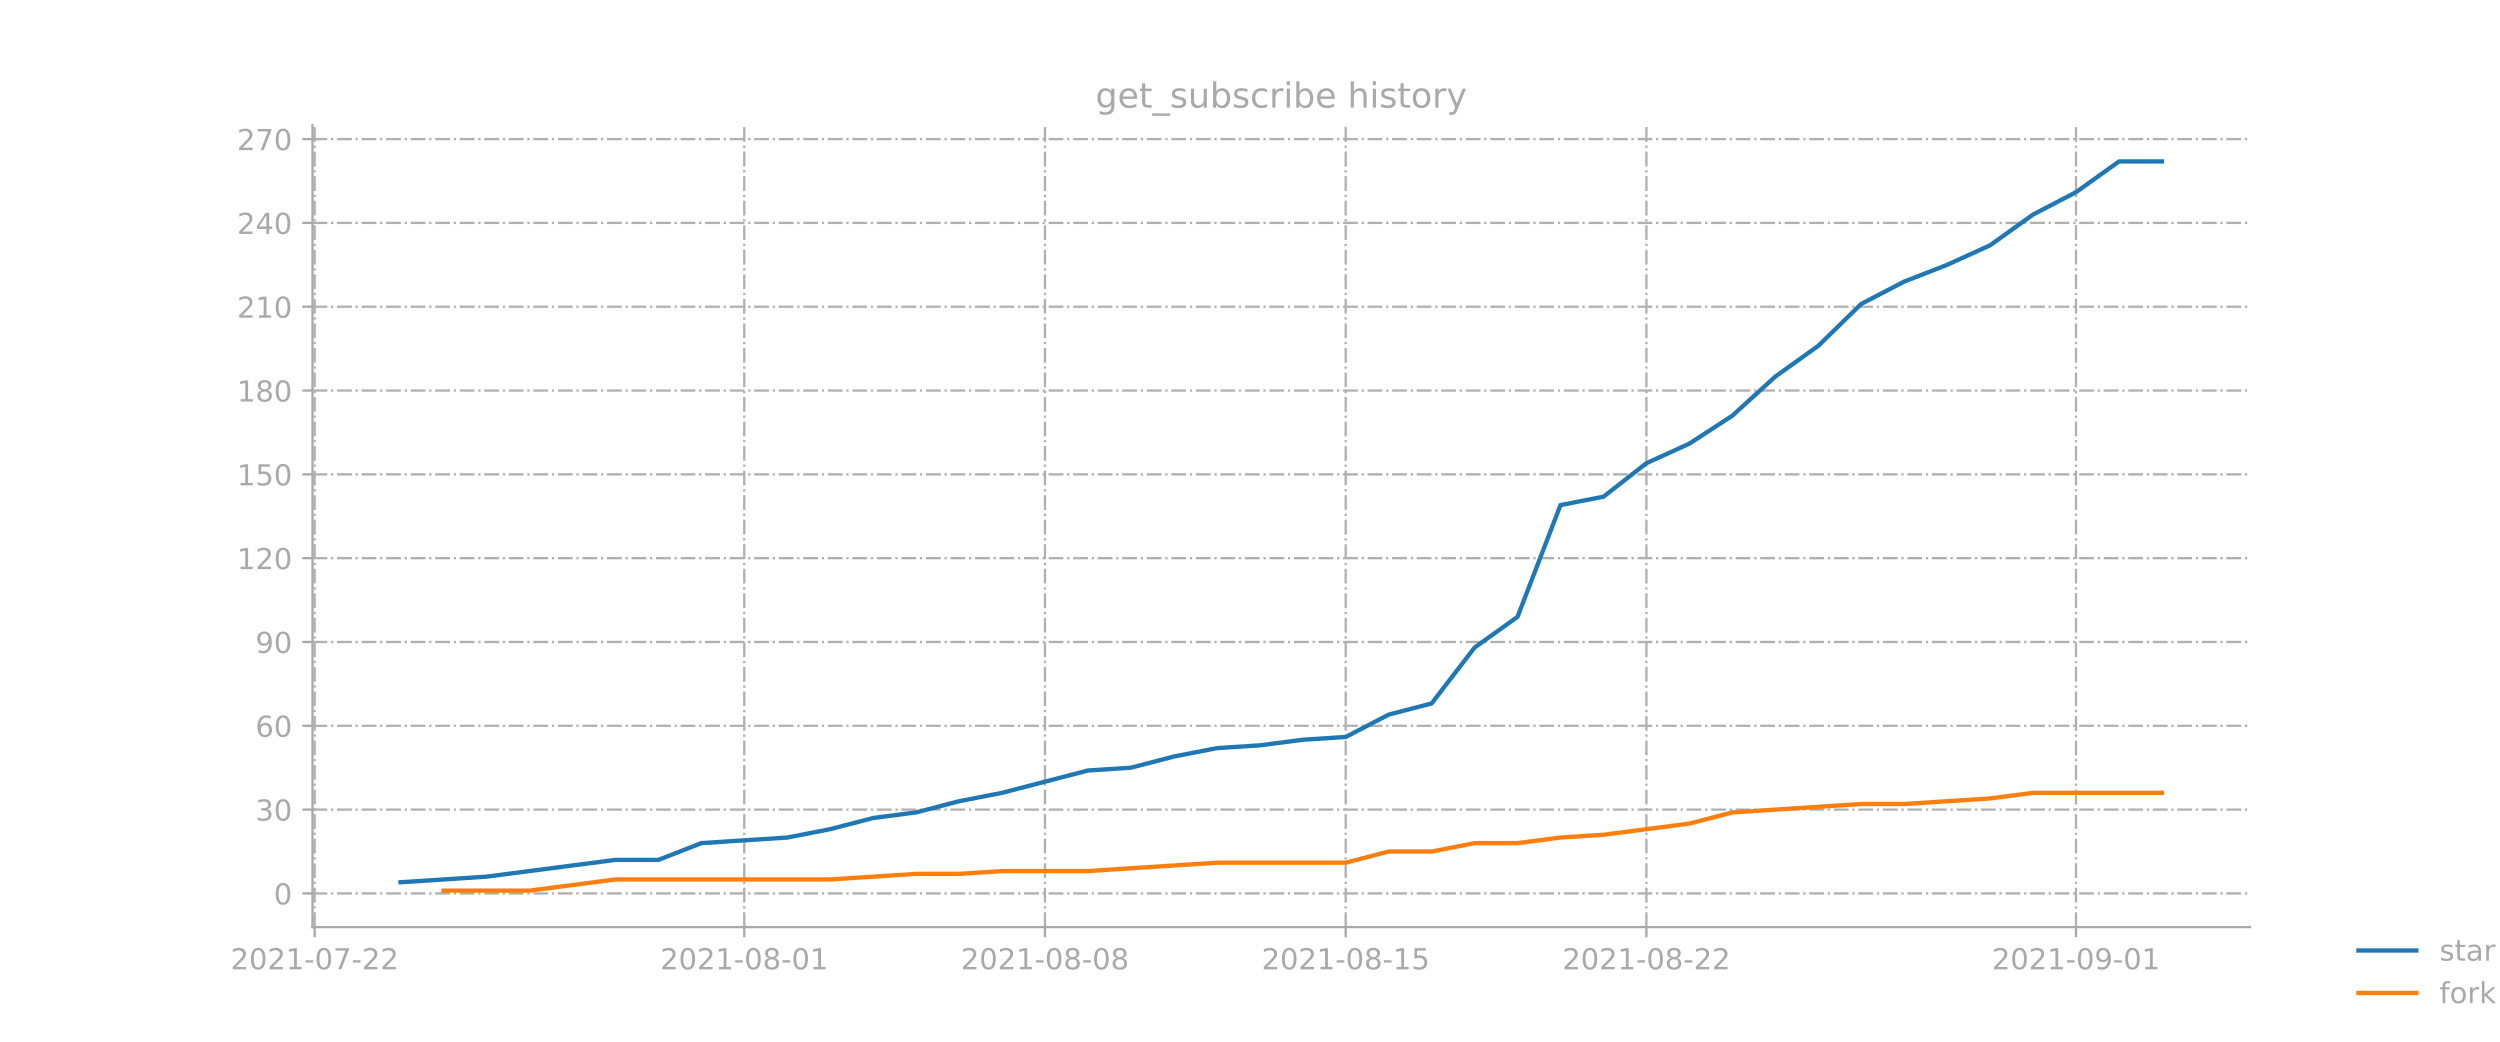
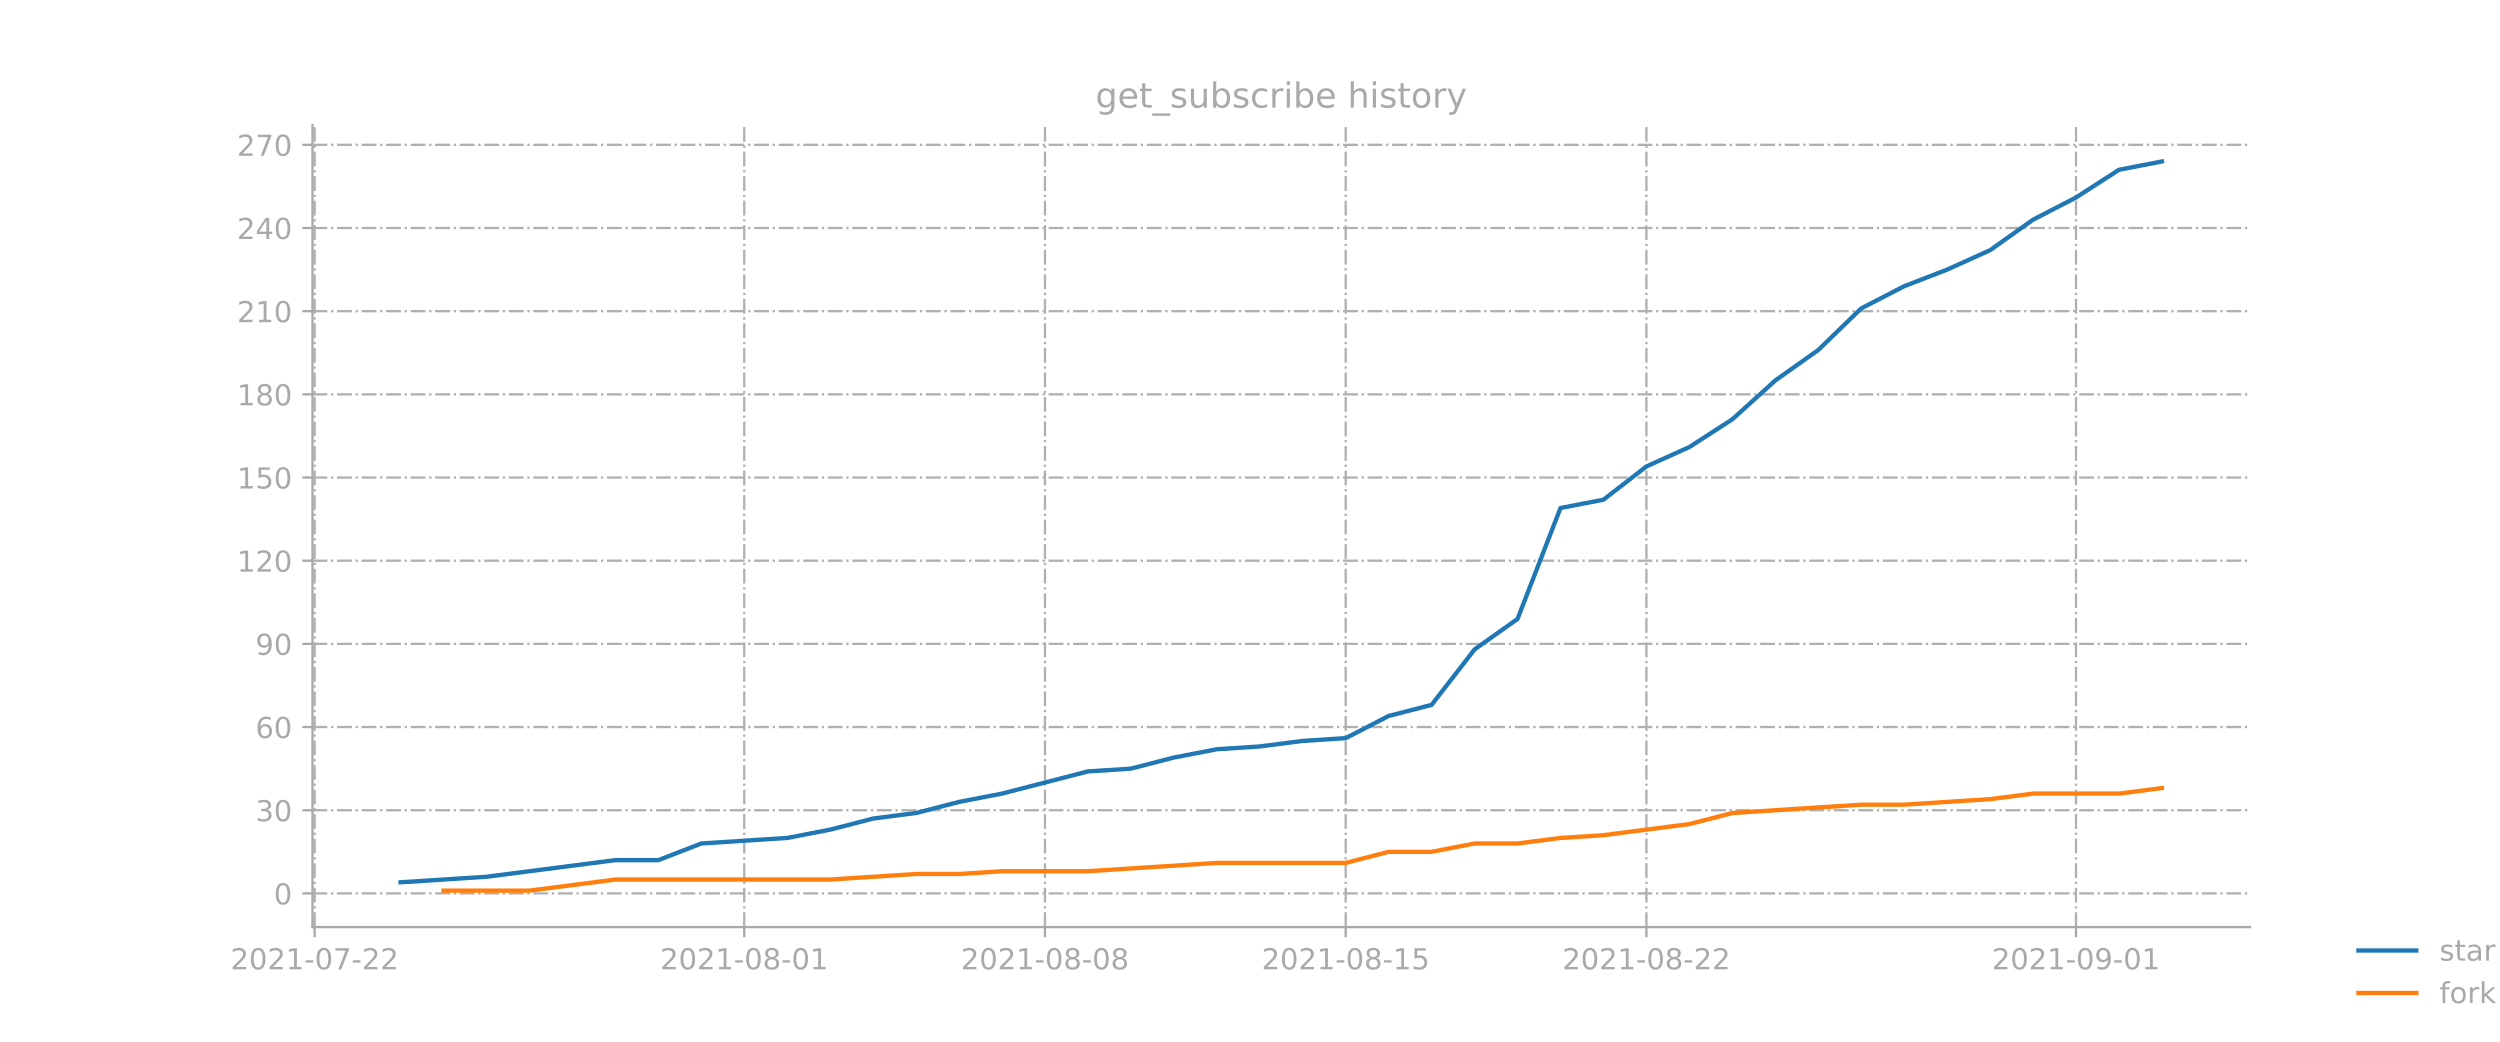
<svg xmlns="http://www.w3.org/2000/svg" xmlns:xlink="http://www.w3.org/1999/xlink" height="360pt" version="1.1" viewBox="0 0 864 360" width="864pt">
  <defs>
    <style type="text/css">*{stroke-linecap:butt;stroke-linejoin:round;}</style>
  </defs>
  <g id="figure_1">
    <g id="patch_1">
      <path d="M 0 360  L 864 360  L 864 0  L 0 0  z " style="fill:none;opacity:0;" />
    </g>
    <g id="axes_1">
      <g id="patch_2">
        <path d="M 108 320.4  L 777.6 320.4  L 777.6 43.2  L 108 43.2  z " style="fill:none;opacity:0;" />
      </g>
      <g id="matplotlib.axis_1">
        <g id="xtick_1">
          <g id="line2d_1">
-             <path clip-path="url(#p428f9e10bb)" d="M 108.742 320.4  L 108.742 43.2  " style="fill:none;stroke:#b0b0b0;stroke-dasharray:5.12,1.28,0.8,1.28;stroke-dashoffset:0;stroke-width:0.8;" />
+             <path clip-path="url(#p2cacc9679a)" d="M 108.742 320.4  L 108.742 43.2  " style="fill:none;stroke:#b0b0b0;stroke-dasharray:5.12,1.28,0.8,1.28;stroke-dashoffset:0;stroke-width:0.8;" />
          </g>
          <g id="line2d_2">
            <defs>
-               <path d="M 0 0  L 0 3.5  " id="mfaeda84af1" style="stroke:#a9a9a9;stroke-width:0.8;" />
+               <path d="M 0 0  L 0 3.5  " id="m3603bc8b61" style="stroke:#a9a9a9;stroke-width:0.8;" />
            </defs>
            <g>
-               <use style="fill:#a9a9a9;stroke:#a9a9a9;stroke-width:0.8;" x="108.742" xlink:href="#mfaeda84af1" y="320.4" />
+               <use style="fill:#a9a9a9;stroke:#a9a9a9;stroke-width:0.8;" x="108.742" xlink:href="#m3603bc8b61" y="320.4" />
            </g>
          </g>
          <g id="text_1">
            <g style="fill:#a9a9a9;" transform="translate(79.68454 334.9984)scale(0.1 -0.1)">
              <defs>
                <path d="M 1228 531  L 3431 531  L 3431 0  L 469 0  L 469 531  Q 828 903 1448 1529  Q 2069 2156 2228 2338  Q 2531 2678 2651 2914  Q 2772 3150 2772 3378  Q 2772 3750 2511 3984  Q 2250 4219 1831 4219  Q 1534 4219 1204 4116  Q 875 4013 500 3803  L 500 4441  Q 881 4594 1212 4672  Q 1544 4750 1819 4750  Q 2544 4750 2975 4387  Q 3406 4025 3406 3419  Q 3406 3131 3298 2873  Q 3191 2616 2906 2266  Q 2828 2175 2409 1742  Q 1991 1309 1228 531  z " id="DejaVuSans-32" transform="scale(0.015625)" />
                <path d="M 2034 4250  Q 1547 4250 1301 3770  Q 1056 3291 1056 2328  Q 1056 1369 1301 889  Q 1547 409 2034 409  Q 2525 409 2770 889  Q 3016 1369 3016 2328  Q 3016 3291 2770 3770  Q 2525 4250 2034 4250  z M 2034 4750  Q 2819 4750 3233 4129  Q 3647 3509 3647 2328  Q 3647 1150 3233 529  Q 2819 -91 2034 -91  Q 1250 -91 836 529  Q 422 1150 422 2328  Q 422 3509 836 4129  Q 1250 4750 2034 4750  z " id="DejaVuSans-30" transform="scale(0.015625)" />
                <path d="M 794 531  L 1825 531  L 1825 4091  L 703 3866  L 703 4441  L 1819 4666  L 2450 4666  L 2450 531  L 3481 531  L 3481 0  L 794 0  L 794 531  z " id="DejaVuSans-31" transform="scale(0.015625)" />
                <path d="M 313 2009  L 1997 2009  L 1997 1497  L 313 1497  L 313 2009  z " id="DejaVuSans-2d" transform="scale(0.015625)" />
                <path d="M 525 4666  L 3525 4666  L 3525 4397  L 1831 0  L 1172 0  L 2766 4134  L 525 4134  L 525 4666  z " id="DejaVuSans-37" transform="scale(0.015625)" />
              </defs>
              <use xlink:href="#DejaVuSans-32" />
              <use x="63.623" xlink:href="#DejaVuSans-30" />
              <use x="127.246" xlink:href="#DejaVuSans-32" />
              <use x="190.869" xlink:href="#DejaVuSans-31" />
              <use x="254.492" xlink:href="#DejaVuSans-2d" />
              <use x="290.576" xlink:href="#DejaVuSans-30" />
              <use x="354.199" xlink:href="#DejaVuSans-37" />
              <use x="417.822" xlink:href="#DejaVuSans-2d" />
              <use x="453.906" xlink:href="#DejaVuSans-32" />
              <use x="517.529" xlink:href="#DejaVuSans-32" />
            </g>
          </g>
        </g>
        <g id="xtick_2">
          <g id="line2d_3">
-             <path clip-path="url(#p428f9e10bb)" d="M 257.212 320.4  L 257.212 43.2  " style="fill:none;stroke:#b0b0b0;stroke-dasharray:5.12,1.28,0.8,1.28;stroke-dashoffset:0;stroke-width:0.8;" />
+             <path clip-path="url(#p2cacc9679a)" d="M 257.212 320.4  L 257.212 43.2  " style="fill:none;stroke:#b0b0b0;stroke-dasharray:5.12,1.28,0.8,1.28;stroke-dashoffset:0;stroke-width:0.8;" />
          </g>
          <g id="line2d_4">
            <g>
-               <use style="fill:#a9a9a9;stroke:#a9a9a9;stroke-width:0.8;" x="257.212" xlink:href="#mfaeda84af1" y="320.4" />
+               <use style="fill:#a9a9a9;stroke:#a9a9a9;stroke-width:0.8;" x="257.212" xlink:href="#m3603bc8b61" y="320.4" />
            </g>
          </g>
          <g id="text_2">
            <g style="fill:#a9a9a9;" transform="translate(228.1546 334.9984)scale(0.1 -0.1)">
              <defs>
                <path d="M 2034 2216  Q 1584 2216 1326 1975  Q 1069 1734 1069 1313  Q 1069 891 1326 650  Q 1584 409 2034 409  Q 2484 409 2743 651  Q 3003 894 3003 1313  Q 3003 1734 2745 1975  Q 2488 2216 2034 2216  z M 1403 2484  Q 997 2584 770 2862  Q 544 3141 544 3541  Q 544 4100 942 4425  Q 1341 4750 2034 4750  Q 2731 4750 3128 4425  Q 3525 4100 3525 3541  Q 3525 3141 3298 2862  Q 3072 2584 2669 2484  Q 3125 2378 3379 2068  Q 3634 1759 3634 1313  Q 3634 634 3220 271  Q 2806 -91 2034 -91  Q 1263 -91 848 271  Q 434 634 434 1313  Q 434 1759 690 2068  Q 947 2378 1403 2484  z M 1172 3481  Q 1172 3119 1398 2916  Q 1625 2713 2034 2713  Q 2441 2713 2670 2916  Q 2900 3119 2900 3481  Q 2900 3844 2670 4047  Q 2441 4250 2034 4250  Q 1625 4250 1398 4047  Q 1172 3844 1172 3481  z " id="DejaVuSans-38" transform="scale(0.015625)" />
              </defs>
              <use xlink:href="#DejaVuSans-32" />
              <use x="63.623" xlink:href="#DejaVuSans-30" />
              <use x="127.246" xlink:href="#DejaVuSans-32" />
              <use x="190.869" xlink:href="#DejaVuSans-31" />
              <use x="254.492" xlink:href="#DejaVuSans-2d" />
              <use x="290.576" xlink:href="#DejaVuSans-30" />
              <use x="354.199" xlink:href="#DejaVuSans-38" />
              <use x="417.822" xlink:href="#DejaVuSans-2d" />
              <use x="453.906" xlink:href="#DejaVuSans-30" />
              <use x="517.529" xlink:href="#DejaVuSans-31" />
            </g>
          </g>
        </g>
        <g id="xtick_3">
          <g id="line2d_5">
-             <path clip-path="url(#p428f9e10bb)" d="M 361.141 320.4  L 361.141 43.2  " style="fill:none;stroke:#b0b0b0;stroke-dasharray:5.12,1.28,0.8,1.28;stroke-dashoffset:0;stroke-width:0.8;" />
+             <path clip-path="url(#p2cacc9679a)" d="M 361.141 320.4  L 361.141 43.2  " style="fill:none;stroke:#b0b0b0;stroke-dasharray:5.12,1.28,0.8,1.28;stroke-dashoffset:0;stroke-width:0.8;" />
          </g>
          <g id="line2d_6">
            <g>
-               <use style="fill:#a9a9a9;stroke:#a9a9a9;stroke-width:0.8;" x="361.141" xlink:href="#mfaeda84af1" y="320.4" />
+               <use style="fill:#a9a9a9;stroke:#a9a9a9;stroke-width:0.8;" x="361.141" xlink:href="#m3603bc8b61" y="320.4" />
            </g>
          </g>
          <g id="text_3">
            <g style="fill:#a9a9a9;" transform="translate(332.0837 334.9984)scale(0.1 -0.1)">
              <use xlink:href="#DejaVuSans-32" />
              <use x="63.623" xlink:href="#DejaVuSans-30" />
              <use x="127.246" xlink:href="#DejaVuSans-32" />
              <use x="190.869" xlink:href="#DejaVuSans-31" />
              <use x="254.492" xlink:href="#DejaVuSans-2d" />
              <use x="290.576" xlink:href="#DejaVuSans-30" />
              <use x="354.199" xlink:href="#DejaVuSans-38" />
              <use x="417.822" xlink:href="#DejaVuSans-2d" />
              <use x="453.906" xlink:href="#DejaVuSans-30" />
              <use x="517.529" xlink:href="#DejaVuSans-38" />
            </g>
          </g>
        </g>
        <g id="xtick_4">
          <g id="line2d_7">
-             <path clip-path="url(#p428f9e10bb)" d="M 465.071 320.4  L 465.071 43.2  " style="fill:none;stroke:#b0b0b0;stroke-dasharray:5.12,1.28,0.8,1.28;stroke-dashoffset:0;stroke-width:0.8;" />
+             <path clip-path="url(#p2cacc9679a)" d="M 465.071 320.4  L 465.071 43.2  " style="fill:none;stroke:#b0b0b0;stroke-dasharray:5.12,1.28,0.8,1.28;stroke-dashoffset:0;stroke-width:0.8;" />
          </g>
          <g id="line2d_8">
            <g>
-               <use style="fill:#a9a9a9;stroke:#a9a9a9;stroke-width:0.8;" x="465.071" xlink:href="#mfaeda84af1" y="320.4" />
+               <use style="fill:#a9a9a9;stroke:#a9a9a9;stroke-width:0.8;" x="465.071" xlink:href="#m3603bc8b61" y="320.4" />
            </g>
          </g>
          <g id="text_4">
            <g style="fill:#a9a9a9;" transform="translate(436.0127 334.9984)scale(0.1 -0.1)">
              <defs>
                <path d="M 691 4666  L 3169 4666  L 3169 4134  L 1269 4134  L 1269 2991  Q 1406 3038 1543 3061  Q 1681 3084 1819 3084  Q 2600 3084 3056 2656  Q 3513 2228 3513 1497  Q 3513 744 3044 326  Q 2575 -91 1722 -91  Q 1428 -91 1123 -41  Q 819 9 494 109  L 494 744  Q 775 591 1075 516  Q 1375 441 1709 441  Q 2250 441 2565 725  Q 2881 1009 2881 1497  Q 2881 1984 2565 2268  Q 2250 2553 1709 2553  Q 1456 2553 1204 2497  Q 953 2441 691 2322  L 691 4666  z " id="DejaVuSans-35" transform="scale(0.015625)" />
              </defs>
              <use xlink:href="#DejaVuSans-32" />
              <use x="63.623" xlink:href="#DejaVuSans-30" />
              <use x="127.246" xlink:href="#DejaVuSans-32" />
              <use x="190.869" xlink:href="#DejaVuSans-31" />
              <use x="254.492" xlink:href="#DejaVuSans-2d" />
              <use x="290.576" xlink:href="#DejaVuSans-30" />
              <use x="354.199" xlink:href="#DejaVuSans-38" />
              <use x="417.822" xlink:href="#DejaVuSans-2d" />
              <use x="453.906" xlink:href="#DejaVuSans-31" />
              <use x="517.529" xlink:href="#DejaVuSans-35" />
            </g>
          </g>
        </g>
        <g id="xtick_5">
          <g id="line2d_9">
-             <path clip-path="url(#p428f9e10bb)" d="M 569 320.4  L 569 43.2  " style="fill:none;stroke:#b0b0b0;stroke-dasharray:5.12,1.28,0.8,1.28;stroke-dashoffset:0;stroke-width:0.8;" />
+             <path clip-path="url(#p2cacc9679a)" d="M 569 320.4  L 569 43.2  " style="fill:none;stroke:#b0b0b0;stroke-dasharray:5.12,1.28,0.8,1.28;stroke-dashoffset:0;stroke-width:0.8;" />
          </g>
          <g id="line2d_10">
            <g>
-               <use style="fill:#a9a9a9;stroke:#a9a9a9;stroke-width:0.8;" x="569" xlink:href="#mfaeda84af1" y="320.4" />
+               <use style="fill:#a9a9a9;stroke:#a9a9a9;stroke-width:0.8;" x="569" xlink:href="#m3603bc8b61" y="320.4" />
            </g>
          </g>
          <g id="text_5">
            <g style="fill:#a9a9a9;" transform="translate(539.9417 334.9984)scale(0.1 -0.1)">
              <use xlink:href="#DejaVuSans-32" />
              <use x="63.623" xlink:href="#DejaVuSans-30" />
              <use x="127.246" xlink:href="#DejaVuSans-32" />
              <use x="190.869" xlink:href="#DejaVuSans-31" />
              <use x="254.492" xlink:href="#DejaVuSans-2d" />
              <use x="290.576" xlink:href="#DejaVuSans-30" />
              <use x="354.199" xlink:href="#DejaVuSans-38" />
              <use x="417.822" xlink:href="#DejaVuSans-2d" />
              <use x="453.906" xlink:href="#DejaVuSans-32" />
              <use x="517.529" xlink:href="#DejaVuSans-32" />
            </g>
          </g>
        </g>
        <g id="xtick_6">
          <g id="line2d_11">
-             <path clip-path="url(#p428f9e10bb)" d="M 717.47 320.4  L 717.47 43.2  " style="fill:none;stroke:#b0b0b0;stroke-dasharray:5.12,1.28,0.8,1.28;stroke-dashoffset:0;stroke-width:0.8;" />
+             <path clip-path="url(#p2cacc9679a)" d="M 717.47 320.4  L 717.47 43.2  " style="fill:none;stroke:#b0b0b0;stroke-dasharray:5.12,1.28,0.8,1.28;stroke-dashoffset:0;stroke-width:0.8;" />
          </g>
          <g id="line2d_12">
            <g>
-               <use style="fill:#a9a9a9;stroke:#a9a9a9;stroke-width:0.8;" x="717.47" xlink:href="#mfaeda84af1" y="320.4" />
+               <use style="fill:#a9a9a9;stroke:#a9a9a9;stroke-width:0.8;" x="717.47" xlink:href="#m3603bc8b61" y="320.4" />
            </g>
          </g>
          <g id="text_6">
            <g style="fill:#a9a9a9;" transform="translate(688.4118 334.9984)scale(0.1 -0.1)">
              <defs>
                <path d="M 703 97  L 703 672  Q 941 559 1184 500  Q 1428 441 1663 441  Q 2288 441 2617 861  Q 2947 1281 2994 2138  Q 2813 1869 2534 1725  Q 2256 1581 1919 1581  Q 1219 1581 811 2004  Q 403 2428 403 3163  Q 403 3881 828 4315  Q 1253 4750 1959 4750  Q 2769 4750 3195 4129  Q 3622 3509 3622 2328  Q 3622 1225 3098 567  Q 2575 -91 1691 -91  Q 1453 -91 1209 -44  Q 966 3 703 97  z M 1959 2075  Q 2384 2075 2632 2365  Q 2881 2656 2881 3163  Q 2881 3666 2632 3958  Q 2384 4250 1959 4250  Q 1534 4250 1286 3958  Q 1038 3666 1038 3163  Q 1038 2656 1286 2365  Q 1534 2075 1959 2075  z " id="DejaVuSans-39" transform="scale(0.015625)" />
              </defs>
              <use xlink:href="#DejaVuSans-32" />
              <use x="63.623" xlink:href="#DejaVuSans-30" />
              <use x="127.246" xlink:href="#DejaVuSans-32" />
              <use x="190.869" xlink:href="#DejaVuSans-31" />
              <use x="254.492" xlink:href="#DejaVuSans-2d" />
              <use x="290.576" xlink:href="#DejaVuSans-30" />
              <use x="354.199" xlink:href="#DejaVuSans-39" />
              <use x="417.822" xlink:href="#DejaVuSans-2d" />
              <use x="453.906" xlink:href="#DejaVuSans-30" />
              <use x="517.529" xlink:href="#DejaVuSans-31" />
            </g>
          </g>
        </g>
      </g>
      <g id="matplotlib.axis_2">
        <g id="ytick_1">
          <g id="line2d_13">
-             <path clip-path="url(#p428f9e10bb)" d="M 108 308.766  L 777.6 308.766  " style="fill:none;stroke:#b0b0b0;stroke-dasharray:5.12,1.28,0.8,1.28;stroke-dashoffset:0;stroke-width:0.8;" />
+             <path clip-path="url(#p2cacc9679a)" d="M 108 308.758  L 777.6 308.758  " style="fill:none;stroke:#b0b0b0;stroke-dasharray:5.12,1.28,0.8,1.28;stroke-dashoffset:0;stroke-width:0.8;" />
          </g>
          <g id="line2d_14">
            <defs>
-               <path d="M 0 0  L -3.5 0  " id="m4c67a09cd2" style="stroke:#a9a9a9;stroke-width:0.8;" />
+               <path d="M 0 0  L -3.5 0  " id="mc3acba0896" style="stroke:#a9a9a9;stroke-width:0.8;" />
            </defs>
            <g>
-               <use style="fill:#a9a9a9;stroke:#a9a9a9;stroke-width:0.8;" x="108" xlink:href="#m4c67a09cd2" y="308.766" />
+               <use style="fill:#a9a9a9;stroke:#a9a9a9;stroke-width:0.8;" x="108" xlink:href="#mc3acba0896" y="308.758" />
            </g>
          </g>
          <g id="text_7">
-             <g style="fill:#a9a9a9;" transform="translate(94.6375 312.5647)scale(0.1 -0.1)">
+             <g style="fill:#a9a9a9;" transform="translate(94.6375 312.5574)scale(0.1 -0.1)">
              <use xlink:href="#DejaVuSans-30" />
            </g>
          </g>
        </g>
        <g id="ytick_2">
          <g id="line2d_15">
-             <path clip-path="url(#p428f9e10bb)" d="M 108 279.8  L 777.6 279.8  " style="fill:none;stroke:#b0b0b0;stroke-dasharray:5.12,1.28,0.8,1.28;stroke-dashoffset:0;stroke-width:0.8;" />
+             <path clip-path="url(#p2cacc9679a)" d="M 108 280.013  L 777.6 280.013  " style="fill:none;stroke:#b0b0b0;stroke-dasharray:5.12,1.28,0.8,1.28;stroke-dashoffset:0;stroke-width:0.8;" />
          </g>
          <g id="line2d_16">
            <g>
-               <use style="fill:#a9a9a9;stroke:#a9a9a9;stroke-width:0.8;" x="108" xlink:href="#m4c67a09cd2" y="279.8" />
+               <use style="fill:#a9a9a9;stroke:#a9a9a9;stroke-width:0.8;" x="108" xlink:href="#mc3acba0896" y="280.013" />
            </g>
          </g>
          <g id="text_8">
-             <g style="fill:#a9a9a9;" transform="translate(88.275 283.5992)scale(0.1 -0.1)">
+             <g style="fill:#a9a9a9;" transform="translate(88.275 283.8121)scale(0.1 -0.1)">
              <defs>
                <path d="M 2597 2516  Q 3050 2419 3304 2112  Q 3559 1806 3559 1356  Q 3559 666 3084 287  Q 2609 -91 1734 -91  Q 1441 -91 1130 -33  Q 819 25 488 141  L 488 750  Q 750 597 1062 519  Q 1375 441 1716 441  Q 2309 441 2620 675  Q 2931 909 2931 1356  Q 2931 1769 2642 2001  Q 2353 2234 1838 2234  L 1294 2234  L 1294 2753  L 1863 2753  Q 2328 2753 2575 2939  Q 2822 3125 2822 3475  Q 2822 3834 2567 4026  Q 2313 4219 1838 4219  Q 1578 4219 1281 4162  Q 984 4106 628 3988  L 628 4550  Q 988 4650 1302 4700  Q 1616 4750 1894 4750  Q 2613 4750 3031 4423  Q 3450 4097 3450 3541  Q 3450 3153 3228 2886  Q 3006 2619 2597 2516  z " id="DejaVuSans-33" transform="scale(0.015625)" />
              </defs>
              <use xlink:href="#DejaVuSans-33" />
              <use x="63.623" xlink:href="#DejaVuSans-30" />
            </g>
          </g>
        </g>
        <g id="ytick_3">
          <g id="line2d_17">
-             <path clip-path="url(#p428f9e10bb)" d="M 108 250.834  L 777.6 250.834  " style="fill:none;stroke:#b0b0b0;stroke-dasharray:5.12,1.28,0.8,1.28;stroke-dashoffset:0;stroke-width:0.8;" />
+             <path clip-path="url(#p2cacc9679a)" d="M 108 251.268  L 777.6 251.268  " style="fill:none;stroke:#b0b0b0;stroke-dasharray:5.12,1.28,0.8,1.28;stroke-dashoffset:0;stroke-width:0.8;" />
          </g>
          <g id="line2d_18">
            <g>
-               <use style="fill:#a9a9a9;stroke:#a9a9a9;stroke-width:0.8;" x="108" xlink:href="#m4c67a09cd2" y="250.834" />
+               <use style="fill:#a9a9a9;stroke:#a9a9a9;stroke-width:0.8;" x="108" xlink:href="#mc3acba0896" y="251.268" />
            </g>
          </g>
          <g id="text_9">
-             <g style="fill:#a9a9a9;" transform="translate(88.275 254.6337)scale(0.1 -0.1)">
+             <g style="fill:#a9a9a9;" transform="translate(88.275 255.0669)scale(0.1 -0.1)">
              <defs>
                <path d="M 2113 2584  Q 1688 2584 1439 2293  Q 1191 2003 1191 1497  Q 1191 994 1439 701  Q 1688 409 2113 409  Q 2538 409 2786 701  Q 3034 994 3034 1497  Q 3034 2003 2786 2293  Q 2538 2584 2113 2584  z M 3366 4563  L 3366 3988  Q 3128 4100 2886 4159  Q 2644 4219 2406 4219  Q 1781 4219 1451 3797  Q 1122 3375 1075 2522  Q 1259 2794 1537 2939  Q 1816 3084 2150 3084  Q 2853 3084 3261 2657  Q 3669 2231 3669 1497  Q 3669 778 3244 343  Q 2819 -91 2113 -91  Q 1303 -91 875 529  Q 447 1150 447 2328  Q 447 3434 972 4092  Q 1497 4750 2381 4750  Q 2619 4750 2861 4703  Q 3103 4656 3366 4563  z " id="DejaVuSans-36" transform="scale(0.015625)" />
              </defs>
              <use xlink:href="#DejaVuSans-36" />
              <use x="63.623" xlink:href="#DejaVuSans-30" />
            </g>
          </g>
        </g>
        <g id="ytick_4">
          <g id="line2d_19">
-             <path clip-path="url(#p428f9e10bb)" d="M 108 221.869  L 777.6 221.869  " style="fill:none;stroke:#b0b0b0;stroke-dasharray:5.12,1.28,0.8,1.28;stroke-dashoffset:0;stroke-width:0.8;" />
+             <path clip-path="url(#p2cacc9679a)" d="M 108 222.522  L 777.6 222.522  " style="fill:none;stroke:#b0b0b0;stroke-dasharray:5.12,1.28,0.8,1.28;stroke-dashoffset:0;stroke-width:0.8;" />
          </g>
          <g id="line2d_20">
            <g>
-               <use style="fill:#a9a9a9;stroke:#a9a9a9;stroke-width:0.8;" x="108" xlink:href="#m4c67a09cd2" y="221.869" />
+               <use style="fill:#a9a9a9;stroke:#a9a9a9;stroke-width:0.8;" x="108" xlink:href="#mc3acba0896" y="222.522" />
            </g>
          </g>
          <g id="text_10">
-             <g style="fill:#a9a9a9;" transform="translate(88.275 225.6682)scale(0.1 -0.1)">
+             <g style="fill:#a9a9a9;" transform="translate(88.275 226.3217)scale(0.1 -0.1)">
              <use xlink:href="#DejaVuSans-39" />
              <use x="63.623" xlink:href="#DejaVuSans-30" />
            </g>
          </g>
        </g>
        <g id="ytick_5">
          <g id="line2d_21">
-             <path clip-path="url(#p428f9e10bb)" d="M 108 192.903  L 777.6 192.903  " style="fill:none;stroke:#b0b0b0;stroke-dasharray:5.12,1.28,0.8,1.28;stroke-dashoffset:0;stroke-width:0.8;" />
+             <path clip-path="url(#p2cacc9679a)" d="M 108 193.777  L 777.6 193.777  " style="fill:none;stroke:#b0b0b0;stroke-dasharray:5.12,1.28,0.8,1.28;stroke-dashoffset:0;stroke-width:0.8;" />
          </g>
          <g id="line2d_22">
            <g>
-               <use style="fill:#a9a9a9;stroke:#a9a9a9;stroke-width:0.8;" x="108" xlink:href="#m4c67a09cd2" y="192.903" />
+               <use style="fill:#a9a9a9;stroke:#a9a9a9;stroke-width:0.8;" x="108" xlink:href="#mc3acba0896" y="193.777" />
            </g>
          </g>
          <g id="text_11">
-             <g style="fill:#a9a9a9;" transform="translate(81.9125 196.7027)scale(0.1 -0.1)">
+             <g style="fill:#a9a9a9;" transform="translate(81.9125 197.5764)scale(0.1 -0.1)">
              <use xlink:href="#DejaVuSans-31" />
              <use x="63.623" xlink:href="#DejaVuSans-32" />
              <use x="127.246" xlink:href="#DejaVuSans-30" />
            </g>
          </g>
        </g>
        <g id="ytick_6">
          <g id="line2d_23">
-             <path clip-path="url(#p428f9e10bb)" d="M 108 163.938  L 777.6 163.938  " style="fill:none;stroke:#b0b0b0;stroke-dasharray:5.12,1.28,0.8,1.28;stroke-dashoffset:0;stroke-width:0.8;" />
+             <path clip-path="url(#p2cacc9679a)" d="M 108 165.032  L 777.6 165.032  " style="fill:none;stroke:#b0b0b0;stroke-dasharray:5.12,1.28,0.8,1.28;stroke-dashoffset:0;stroke-width:0.8;" />
          </g>
          <g id="line2d_24">
            <g>
-               <use style="fill:#a9a9a9;stroke:#a9a9a9;stroke-width:0.8;" x="108" xlink:href="#m4c67a09cd2" y="163.938" />
+               <use style="fill:#a9a9a9;stroke:#a9a9a9;stroke-width:0.8;" x="108" xlink:href="#mc3acba0896" y="165.032" />
            </g>
          </g>
          <g id="text_12">
-             <g style="fill:#a9a9a9;" transform="translate(81.9125 167.7372)scale(0.1 -0.1)">
+             <g style="fill:#a9a9a9;" transform="translate(81.9125 168.8312)scale(0.1 -0.1)">
              <use xlink:href="#DejaVuSans-31" />
              <use x="63.623" xlink:href="#DejaVuSans-35" />
              <use x="127.246" xlink:href="#DejaVuSans-30" />
            </g>
          </g>
        </g>
        <g id="ytick_7">
          <g id="line2d_25">
-             <path clip-path="url(#p428f9e10bb)" d="M 108 134.972  L 777.6 134.972  " style="fill:none;stroke:#b0b0b0;stroke-dasharray:5.12,1.28,0.8,1.28;stroke-dashoffset:0;stroke-width:0.8;" />
+             <path clip-path="url(#p2cacc9679a)" d="M 108 136.287  L 777.6 136.287  " style="fill:none;stroke:#b0b0b0;stroke-dasharray:5.12,1.28,0.8,1.28;stroke-dashoffset:0;stroke-width:0.8;" />
          </g>
          <g id="line2d_26">
            <g>
-               <use style="fill:#a9a9a9;stroke:#a9a9a9;stroke-width:0.8;" x="108" xlink:href="#m4c67a09cd2" y="134.972" />
+               <use style="fill:#a9a9a9;stroke:#a9a9a9;stroke-width:0.8;" x="108" xlink:href="#mc3acba0896" y="136.287" />
            </g>
          </g>
          <g id="text_13">
-             <g style="fill:#a9a9a9;" transform="translate(81.9125 138.7716)scale(0.1 -0.1)">
+             <g style="fill:#a9a9a9;" transform="translate(81.9125 140.0859)scale(0.1 -0.1)">
              <use xlink:href="#DejaVuSans-31" />
              <use x="63.623" xlink:href="#DejaVuSans-38" />
              <use x="127.246" xlink:href="#DejaVuSans-30" />
            </g>
          </g>
        </g>
        <g id="ytick_8">
          <g id="line2d_27">
-             <path clip-path="url(#p428f9e10bb)" d="M 108 106.007  L 777.6 106.007  " style="fill:none;stroke:#b0b0b0;stroke-dasharray:5.12,1.28,0.8,1.28;stroke-dashoffset:0;stroke-width:0.8;" />
+             <path clip-path="url(#p2cacc9679a)" d="M 108 107.541  L 777.6 107.541  " style="fill:none;stroke:#b0b0b0;stroke-dasharray:5.12,1.28,0.8,1.28;stroke-dashoffset:0;stroke-width:0.8;" />
          </g>
          <g id="line2d_28">
            <g>
-               <use style="fill:#a9a9a9;stroke:#a9a9a9;stroke-width:0.8;" x="108" xlink:href="#m4c67a09cd2" y="106.007" />
+               <use style="fill:#a9a9a9;stroke:#a9a9a9;stroke-width:0.8;" x="108" xlink:href="#mc3acba0896" y="107.541" />
            </g>
          </g>
          <g id="text_14">
-             <g style="fill:#a9a9a9;" transform="translate(81.9125 109.8061)scale(0.1 -0.1)">
+             <g style="fill:#a9a9a9;" transform="translate(81.9125 111.3407)scale(0.1 -0.1)">
              <use xlink:href="#DejaVuSans-32" />
              <use x="63.623" xlink:href="#DejaVuSans-31" />
              <use x="127.246" xlink:href="#DejaVuSans-30" />
            </g>
          </g>
        </g>
        <g id="ytick_9">
          <g id="line2d_29">
-             <path clip-path="url(#p428f9e10bb)" d="M 108 77.041  L 777.6 77.041  " style="fill:none;stroke:#b0b0b0;stroke-dasharray:5.12,1.28,0.8,1.28;stroke-dashoffset:0;stroke-width:0.8;" />
+             <path clip-path="url(#p2cacc9679a)" d="M 108 78.796  L 777.6 78.796  " style="fill:none;stroke:#b0b0b0;stroke-dasharray:5.12,1.28,0.8,1.28;stroke-dashoffset:0;stroke-width:0.8;" />
          </g>
          <g id="line2d_30">
            <g>
-               <use style="fill:#a9a9a9;stroke:#a9a9a9;stroke-width:0.8;" x="108" xlink:href="#m4c67a09cd2" y="77.041" />
+               <use style="fill:#a9a9a9;stroke:#a9a9a9;stroke-width:0.8;" x="108" xlink:href="#mc3acba0896" y="78.796" />
            </g>
          </g>
          <g id="text_15">
-             <g style="fill:#a9a9a9;" transform="translate(81.9125 80.8406)scale(0.1 -0.1)">
+             <g style="fill:#a9a9a9;" transform="translate(81.9125 82.59542)scale(0.1 -0.1)">
              <defs>
                <path d="M 2419 4116  L 825 1625  L 2419 1625  L 2419 4116  z M 2253 4666  L 3047 4666  L 3047 1625  L 3713 1625  L 3713 1100  L 3047 1100  L 3047 0  L 2419 0  L 2419 1100  L 313 1100  L 313 1709  L 2253 4666  z " id="DejaVuSans-34" transform="scale(0.015625)" />
              </defs>
              <use xlink:href="#DejaVuSans-32" />
              <use x="63.623" xlink:href="#DejaVuSans-34" />
              <use x="127.246" xlink:href="#DejaVuSans-30" />
            </g>
          </g>
        </g>
        <g id="ytick_10">
          <g id="line2d_31">
-             <path clip-path="url(#p428f9e10bb)" d="M 108 48.076  L 777.6 48.076  " style="fill:none;stroke:#b0b0b0;stroke-dasharray:5.12,1.28,0.8,1.28;stroke-dashoffset:0;stroke-width:0.8;" />
+             <path clip-path="url(#p2cacc9679a)" d="M 108 50.051  L 777.6 50.051  " style="fill:none;stroke:#b0b0b0;stroke-dasharray:5.12,1.28,0.8,1.28;stroke-dashoffset:0;stroke-width:0.8;" />
          </g>
          <g id="line2d_32">
            <g>
-               <use style="fill:#a9a9a9;stroke:#a9a9a9;stroke-width:0.8;" x="108" xlink:href="#m4c67a09cd2" y="48.076" />
+               <use style="fill:#a9a9a9;stroke:#a9a9a9;stroke-width:0.8;" x="108" xlink:href="#mc3acba0896" y="50.051" />
            </g>
          </g>
          <g id="text_16">
-             <g style="fill:#a9a9a9;" transform="translate(81.9125 51.87508)scale(0.1 -0.1)">
+             <g style="fill:#a9a9a9;" transform="translate(81.9125 53.85017)scale(0.1 -0.1)">
              <use xlink:href="#DejaVuSans-32" />
              <use x="63.623" xlink:href="#DejaVuSans-37" />
              <use x="127.246" xlink:href="#DejaVuSans-30" />
            </g>
          </g>
        </g>
      </g>
      <g id="line2d_33">
-         <path clip-path="url(#p428f9e10bb)" d="M 138.436 304.903  L 153.283 303.938  L 168.13 302.972  L 182.977 301.041  L 197.824 299.11  L 212.671 297.179  L 227.518 297.179  L 242.365 291.386  L 257.212 290.421  L 272.059 289.455  L 286.906 286.559  L 301.753 282.697  L 316.6 280.766  L 331.447 276.903  L 346.294 274.007  L 361.141 270.145  L 375.988 266.283  L 390.835 265.317  L 405.682 261.455  L 420.529 258.559  L 435.376 257.593  L 450.224 255.662  L 465.071 254.697  L 479.918 246.972  L 494.765 243.11  L 509.612 223.8  L 524.459 213.179  L 539.306 174.559  L 554.153 171.662  L 569 160.076  L 583.847 153.317  L 598.694 143.662  L 613.541 130.145  L 628.388 119.524  L 643.235 105.041  L 658.082 97.317  L 672.929 91.524  L 687.776 84.766  L 702.623 74.145  L 717.47 66.421  L 732.317 55.8  L 747.164 55.8  " style="fill:none;stroke:#1f77b4;stroke-linecap:square;stroke-width:1.5;" />
+         <path clip-path="url(#p2cacc9679a)" d="M 138.436 304.925  L 153.283 303.967  L 168.13 303.009  L 182.977 301.093  L 197.824 299.176  L 212.671 297.26  L 227.518 297.26  L 242.365 291.511  L 257.212 290.553  L 272.059 289.595  L 286.906 286.72  L 301.753 282.887  L 316.6 280.971  L 331.447 277.138  L 346.294 274.264  L 361.141 270.431  L 375.988 266.598  L 390.835 265.64  L 405.682 261.808  L 420.529 258.933  L 435.376 257.975  L 450.224 256.059  L 465.071 255.1  L 479.918 247.435  L 494.765 243.602  L 509.612 224.439  L 524.459 213.899  L 539.306 175.572  L 554.153 172.697  L 569 161.199  L 583.847 154.492  L 598.694 144.91  L 613.541 131.496  L 628.388 120.956  L 643.235 106.583  L 658.082 98.918  L 672.929 93.169  L 687.776 86.462  L 702.623 75.922  L 717.47 68.256  L 732.317 58.675  L 747.164 55.8  " style="fill:none;stroke:#1f77b4;stroke-linecap:square;stroke-width:1.5;" />
      </g>
      <g id="line2d_34">
-         <path clip-path="url(#p428f9e10bb)" d="M 153.283 307.8  L 168.13 307.8  L 182.977 307.8  L 197.824 305.869  L 212.671 303.938  L 227.518 303.938  L 242.365 303.938  L 257.212 303.938  L 272.059 303.938  L 286.906 303.938  L 301.753 302.972  L 316.6 302.007  L 331.447 302.007  L 346.294 301.041  L 361.141 301.041  L 375.988 301.041  L 390.835 300.076  L 405.682 299.11  L 420.529 298.145  L 435.376 298.145  L 450.224 298.145  L 465.071 298.145  L 479.918 294.283  L 494.765 294.283  L 509.612 291.386  L 524.459 291.386  L 539.306 289.455  L 554.153 288.49  L 569 286.559  L 583.847 284.628  L 598.694 280.766  L 613.541 279.8  L 628.388 278.834  L 643.235 277.869  L 658.082 277.869  L 672.929 276.903  L 687.776 275.938  L 702.623 274.007  L 717.47 274.007  L 732.317 274.007  L 747.164 274.007  " style="fill:none;stroke:#ff7f0e;stroke-linecap:square;stroke-width:1.5;" />
+         <path clip-path="url(#p2cacc9679a)" d="M 153.283 307.8  L 168.13 307.8  L 182.977 307.8  L 197.824 305.884  L 212.671 303.967  L 227.518 303.967  L 242.365 303.967  L 257.212 303.967  L 272.059 303.967  L 286.906 303.967  L 301.753 303.009  L 316.6 302.051  L 331.447 302.051  L 346.294 301.093  L 361.141 301.093  L 375.988 301.093  L 390.835 300.135  L 405.682 299.176  L 420.529 298.218  L 435.376 298.218  L 450.224 298.218  L 465.071 298.218  L 479.918 294.386  L 494.765 294.386  L 509.612 291.511  L 524.459 291.511  L 539.306 289.595  L 554.153 288.637  L 569 286.72  L 583.847 284.804  L 598.694 280.971  L 613.541 280.013  L 628.388 279.055  L 643.235 278.097  L 658.082 278.097  L 672.929 277.138  L 687.776 276.18  L 702.623 274.264  L 717.47 274.264  L 732.317 274.264  L 747.164 272.348  " style="fill:none;stroke:#ff7f0e;stroke-linecap:square;stroke-width:1.5;" />
      </g>
      <g id="patch_3">
        <path d="M 108 320.4  L 108 43.2  " style="fill:none;stroke:#a9a9a9;stroke-linecap:square;stroke-linejoin:miter;stroke-width:0.8;" />
      </g>
      <g id="patch_4">
        <path d="M 777.6 320.4  L 777.6 43.2  " style="fill:none;" />
      </g>
      <g id="patch_5">
        <path d="M 108 320.4  L 777.6 320.4  " style="fill:none;stroke:#a9a9a9;stroke-linecap:square;stroke-linejoin:miter;stroke-width:0.8;" />
      </g>
      <g id="patch_6">
        <path d="M 108 43.2  L 777.6 43.2  " style="fill:none;" />
      </g>
      <g id="text_17">
        <g style="fill:#a9a9a9;" transform="translate(378.6075 37.2)scale(0.12 -0.12)">
          <defs>
            <path d="M 2906 1791  Q 2906 2416 2648 2759  Q 2391 3103 1925 3103  Q 1463 3103 1205 2759  Q 947 2416 947 1791  Q 947 1169 1205 825  Q 1463 481 1925 481  Q 2391 481 2648 825  Q 2906 1169 2906 1791  z M 3481 434  Q 3481 -459 3084 -895  Q 2688 -1331 1869 -1331  Q 1566 -1331 1297 -1286  Q 1028 -1241 775 -1147  L 775 -588  Q 1028 -725 1275 -790  Q 1522 -856 1778 -856  Q 2344 -856 2625 -561  Q 2906 -266 2906 331  L 2906 616  Q 2728 306 2450 153  Q 2172 0 1784 0  Q 1141 0 747 490  Q 353 981 353 1791  Q 353 2603 747 3093  Q 1141 3584 1784 3584  Q 2172 3584 2450 3431  Q 2728 3278 2906 2969  L 2906 3500  L 3481 3500  L 3481 434  z " id="DejaVuSans-67" transform="scale(0.015625)" />
            <path d="M 3597 1894  L 3597 1613  L 953 1613  Q 991 1019 1311 708  Q 1631 397 2203 397  Q 2534 397 2845 478  Q 3156 559 3463 722  L 3463 178  Q 3153 47 2828 -22  Q 2503 -91 2169 -91  Q 1331 -91 842 396  Q 353 884 353 1716  Q 353 2575 817 3079  Q 1281 3584 2069 3584  Q 2775 3584 3186 3129  Q 3597 2675 3597 1894  z M 3022 2063  Q 3016 2534 2758 2815  Q 2500 3097 2075 3097  Q 1594 3097 1305 2825  Q 1016 2553 972 2059  L 3022 2063  z " id="DejaVuSans-65" transform="scale(0.015625)" />
            <path d="M 1172 4494  L 1172 3500  L 2356 3500  L 2356 3053  L 1172 3053  L 1172 1153  Q 1172 725 1289 603  Q 1406 481 1766 481  L 2356 481  L 2356 0  L 1766 0  Q 1100 0 847 248  Q 594 497 594 1153  L 594 3053  L 172 3053  L 172 3500  L 594 3500  L 594 4494  L 1172 4494  z " id="DejaVuSans-74" transform="scale(0.015625)" />
            <path d="M 3263 -1063  L 3263 -1509  L -63 -1509  L -63 -1063  L 3263 -1063  z " id="DejaVuSans-5f" transform="scale(0.015625)" />
            <path d="M 2834 3397  L 2834 2853  Q 2591 2978 2328 3040  Q 2066 3103 1784 3103  Q 1356 3103 1142 2972  Q 928 2841 928 2578  Q 928 2378 1081 2264  Q 1234 2150 1697 2047  L 1894 2003  Q 2506 1872 2764 1633  Q 3022 1394 3022 966  Q 3022 478 2636 193  Q 2250 -91 1575 -91  Q 1294 -91 989 -36  Q 684 19 347 128  L 347 722  Q 666 556 975 473  Q 1284 391 1588 391  Q 1994 391 2212 530  Q 2431 669 2431 922  Q 2431 1156 2273 1281  Q 2116 1406 1581 1522  L 1381 1569  Q 847 1681 609 1914  Q 372 2147 372 2553  Q 372 3047 722 3315  Q 1072 3584 1716 3584  Q 2034 3584 2315 3537  Q 2597 3491 2834 3397  z " id="DejaVuSans-73" transform="scale(0.015625)" />
            <path d="M 544 1381  L 544 3500  L 1119 3500  L 1119 1403  Q 1119 906 1312 657  Q 1506 409 1894 409  Q 2359 409 2629 706  Q 2900 1003 2900 1516  L 2900 3500  L 3475 3500  L 3475 0  L 2900 0  L 2900 538  Q 2691 219 2414 64  Q 2138 -91 1772 -91  Q 1169 -91 856 284  Q 544 659 544 1381  z M 1991 3584  L 1991 3584  z " id="DejaVuSans-75" transform="scale(0.015625)" />
            <path d="M 3116 1747  Q 3116 2381 2855 2742  Q 2594 3103 2138 3103  Q 1681 3103 1420 2742  Q 1159 2381 1159 1747  Q 1159 1113 1420 752  Q 1681 391 2138 391  Q 2594 391 2855 752  Q 3116 1113 3116 1747  z M 1159 2969  Q 1341 3281 1617 3432  Q 1894 3584 2278 3584  Q 2916 3584 3314 3078  Q 3713 2572 3713 1747  Q 3713 922 3314 415  Q 2916 -91 2278 -91  Q 1894 -91 1617 61  Q 1341 213 1159 525  L 1159 0  L 581 0  L 581 4863  L 1159 4863  L 1159 2969  z " id="DejaVuSans-62" transform="scale(0.015625)" />
            <path d="M 3122 3366  L 3122 2828  Q 2878 2963 2633 3030  Q 2388 3097 2138 3097  Q 1578 3097 1268 2742  Q 959 2388 959 1747  Q 959 1106 1268 751  Q 1578 397 2138 397  Q 2388 397 2633 464  Q 2878 531 3122 666  L 3122 134  Q 2881 22 2623 -34  Q 2366 -91 2075 -91  Q 1284 -91 818 406  Q 353 903 353 1747  Q 353 2603 823 3093  Q 1294 3584 2113 3584  Q 2378 3584 2631 3529  Q 2884 3475 3122 3366  z " id="DejaVuSans-63" transform="scale(0.015625)" />
            <path d="M 2631 2963  Q 2534 3019 2420 3045  Q 2306 3072 2169 3072  Q 1681 3072 1420 2755  Q 1159 2438 1159 1844  L 1159 0  L 581 0  L 581 3500  L 1159 3500  L 1159 2956  Q 1341 3275 1631 3429  Q 1922 3584 2338 3584  Q 2397 3584 2469 3576  Q 2541 3569 2628 3553  L 2631 2963  z " id="DejaVuSans-72" transform="scale(0.015625)" />
            <path d="M 603 3500  L 1178 3500  L 1178 0  L 603 0  L 603 3500  z M 603 4863  L 1178 4863  L 1178 4134  L 603 4134  L 603 4863  z " id="DejaVuSans-69" transform="scale(0.015625)" />
            <path id="DejaVuSans-20" transform="scale(0.015625)" />
            <path d="M 3513 2113  L 3513 0  L 2938 0  L 2938 2094  Q 2938 2591 2744 2837  Q 2550 3084 2163 3084  Q 1697 3084 1428 2787  Q 1159 2491 1159 1978  L 1159 0  L 581 0  L 581 4863  L 1159 4863  L 1159 2956  Q 1366 3272 1645 3428  Q 1925 3584 2291 3584  Q 2894 3584 3203 3211  Q 3513 2838 3513 2113  z " id="DejaVuSans-68" transform="scale(0.015625)" />
            <path d="M 1959 3097  Q 1497 3097 1228 2736  Q 959 2375 959 1747  Q 959 1119 1226 758  Q 1494 397 1959 397  Q 2419 397 2687 759  Q 2956 1122 2956 1747  Q 2956 2369 2687 2733  Q 2419 3097 1959 3097  z M 1959 3584  Q 2709 3584 3137 3096  Q 3566 2609 3566 1747  Q 3566 888 3137 398  Q 2709 -91 1959 -91  Q 1206 -91 779 398  Q 353 888 353 1747  Q 353 2609 779 3096  Q 1206 3584 1959 3584  z " id="DejaVuSans-6f" transform="scale(0.015625)" />
            <path d="M 2059 -325  Q 1816 -950 1584 -1140  Q 1353 -1331 966 -1331  L 506 -1331  L 506 -850  L 844 -850  Q 1081 -850 1212 -737  Q 1344 -625 1503 -206  L 1606 56  L 191 3500  L 800 3500  L 1894 763  L 2988 3500  L 3597 3500  L 2059 -325  z " id="DejaVuSans-79" transform="scale(0.015625)" />
          </defs>
          <use xlink:href="#DejaVuSans-67" />
          <use x="63.477" xlink:href="#DejaVuSans-65" />
          <use x="125" xlink:href="#DejaVuSans-74" />
          <use x="164.209" xlink:href="#DejaVuSans-5f" />
          <use x="214.209" xlink:href="#DejaVuSans-73" />
          <use x="266.309" xlink:href="#DejaVuSans-75" />
          <use x="329.688" xlink:href="#DejaVuSans-62" />
          <use x="393.164" xlink:href="#DejaVuSans-73" />
          <use x="445.264" xlink:href="#DejaVuSans-63" />
          <use x="500.244" xlink:href="#DejaVuSans-72" />
          <use x="541.357" xlink:href="#DejaVuSans-69" />
          <use x="569.141" xlink:href="#DejaVuSans-62" />
          <use x="632.617" xlink:href="#DejaVuSans-65" />
          <use x="694.141" xlink:href="#DejaVuSans-20" />
          <use x="725.928" xlink:href="#DejaVuSans-68" />
          <use x="789.307" xlink:href="#DejaVuSans-69" />
          <use x="817.09" xlink:href="#DejaVuSans-73" />
          <use x="869.189" xlink:href="#DejaVuSans-74" />
          <use x="908.398" xlink:href="#DejaVuSans-6f" />
          <use x="969.58" xlink:href="#DejaVuSans-72" />
          <use x="1010.693" xlink:href="#DejaVuSans-79" />
        </g>
      </g>
      <g id="legend_1">
        <g id="line2d_35">
          <path d="M 815.08 328.498  L 835.08 328.498  " style="fill:none;stroke:#1f77b4;stroke-linecap:square;stroke-width:1.5;" />
        </g>
        <g id="line2d_36" />
        <g id="text_18">
          <g style="fill:#a9a9a9;" transform="translate(843.08 331.9984)scale(0.1 -0.1)">
            <defs>
              <path d="M 2194 1759  Q 1497 1759 1228 1600  Q 959 1441 959 1056  Q 959 750 1161 570  Q 1363 391 1709 391  Q 2188 391 2477 730  Q 2766 1069 2766 1631  L 2766 1759  L 2194 1759  z M 3341 1997  L 3341 0  L 2766 0  L 2766 531  Q 2569 213 2275 61  Q 1981 -91 1556 -91  Q 1019 -91 701 211  Q 384 513 384 1019  Q 384 1609 779 1909  Q 1175 2209 1959 2209  L 2766 2209  L 2766 2266  Q 2766 2663 2505 2880  Q 2244 3097 1772 3097  Q 1472 3097 1187 3025  Q 903 2953 641 2809  L 641 3341  Q 956 3463 1253 3523  Q 1550 3584 1831 3584  Q 2591 3584 2966 3190  Q 3341 2797 3341 1997  z " id="DejaVuSans-61" transform="scale(0.015625)" />
            </defs>
            <use xlink:href="#DejaVuSans-73" />
            <use x="52.1" xlink:href="#DejaVuSans-74" />
            <use x="91.309" xlink:href="#DejaVuSans-61" />
            <use x="152.588" xlink:href="#DejaVuSans-72" />
          </g>
        </g>
        <g id="line2d_37">
          <path d="M 815.08 343.177  L 835.08 343.177  " style="fill:none;stroke:#ff7f0e;stroke-linecap:square;stroke-width:1.5;" />
        </g>
        <g id="line2d_38" />
        <g id="text_19">
          <g style="fill:#a9a9a9;" transform="translate(843.08 346.6766)scale(0.1 -0.1)">
            <defs>
              <path d="M 2375 4863  L 2375 4384  L 1825 4384  Q 1516 4384 1395 4259  Q 1275 4134 1275 3809  L 1275 3500  L 2222 3500  L 2222 3053  L 1275 3053  L 1275 0  L 697 0  L 697 3053  L 147 3053  L 147 3500  L 697 3500  L 697 3744  Q 697 4328 969 4595  Q 1241 4863 1831 4863  L 2375 4863  z " id="DejaVuSans-66" transform="scale(0.015625)" />
              <path d="M 581 4863  L 1159 4863  L 1159 1991  L 2875 3500  L 3609 3500  L 1753 1863  L 3688 0  L 2938 0  L 1159 1709  L 1159 0  L 581 0  L 581 4863  z " id="DejaVuSans-6b" transform="scale(0.015625)" />
            </defs>
            <use xlink:href="#DejaVuSans-66" />
            <use x="35.205" xlink:href="#DejaVuSans-6f" />
            <use x="96.387" xlink:href="#DejaVuSans-72" />
            <use x="137.5" xlink:href="#DejaVuSans-6b" />
          </g>
        </g>
      </g>
    </g>
  </g>
  <defs>
-     <clipPath id="p428f9e10bb">
+     <clipPath id="p2cacc9679a">
      <rect height="277.2" width="669.6" x="108" y="43.2" />
    </clipPath>
  </defs>
</svg>
